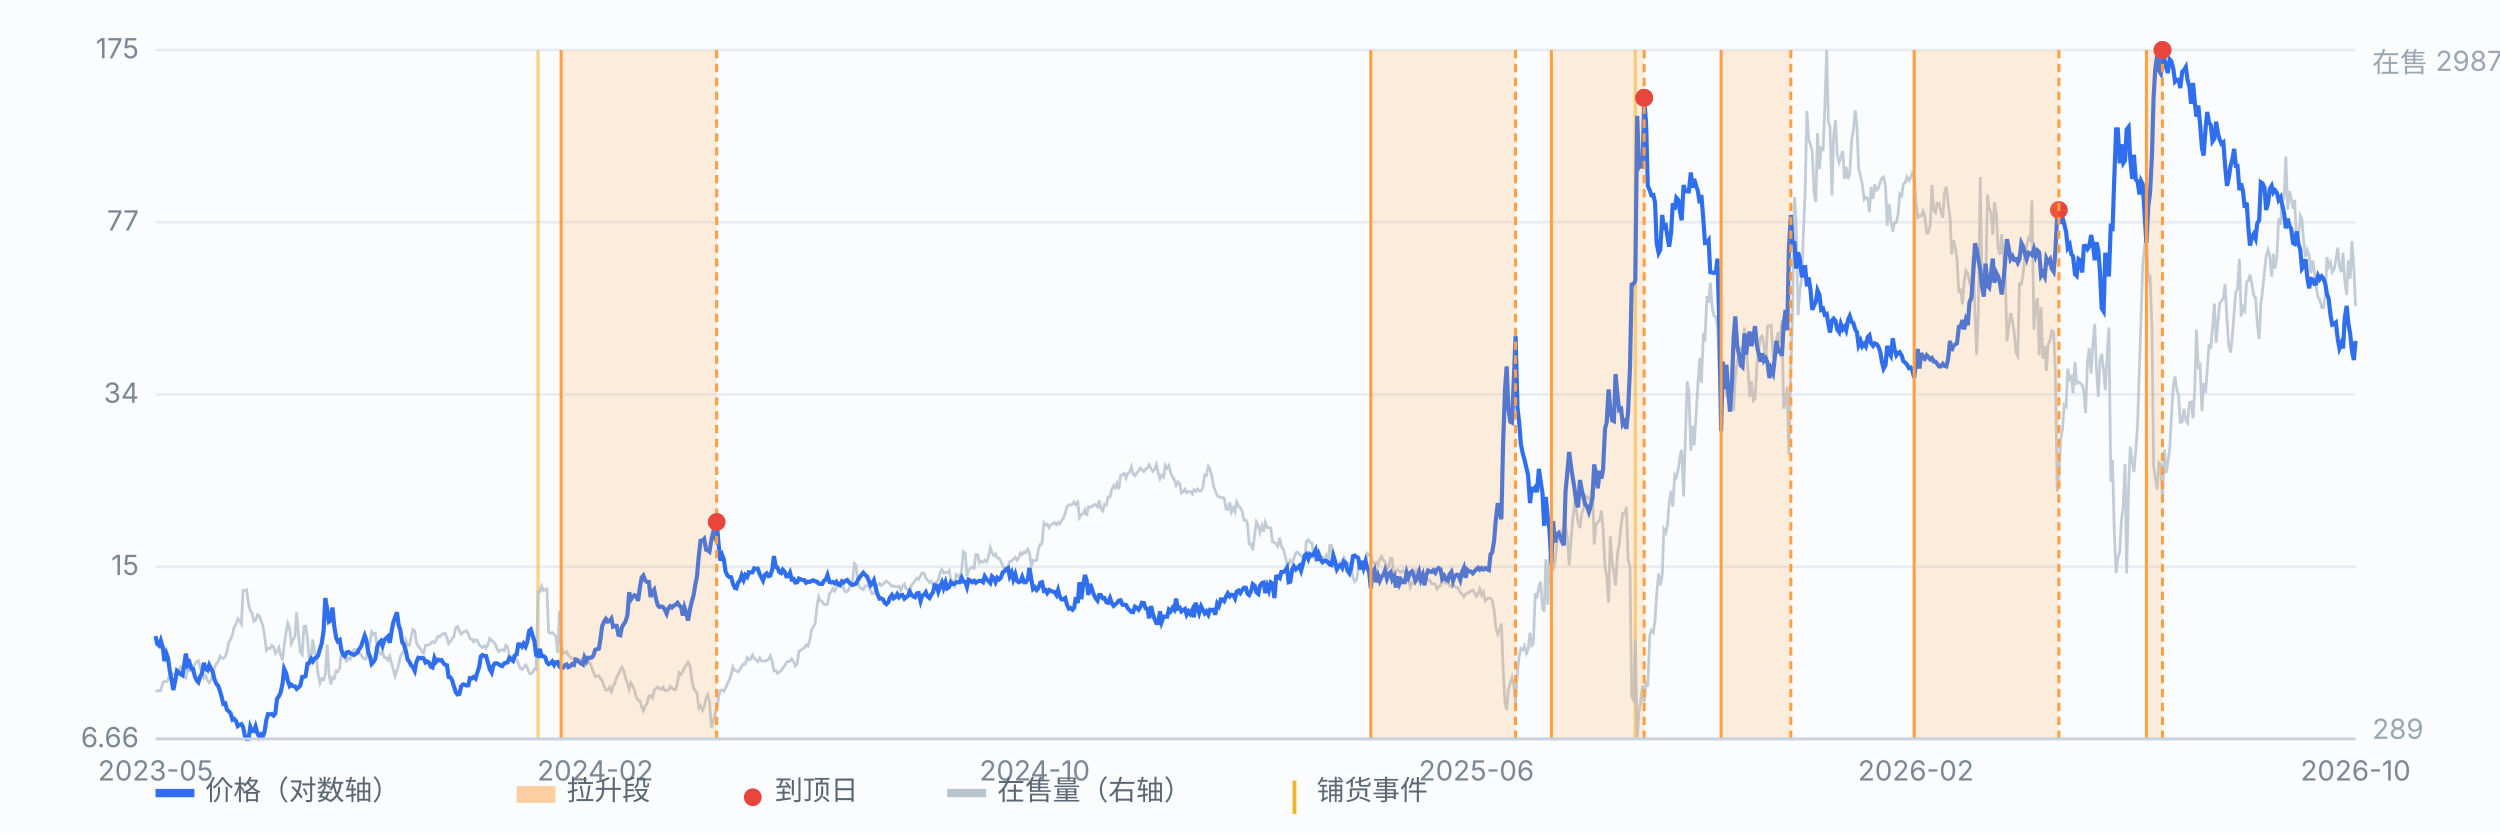
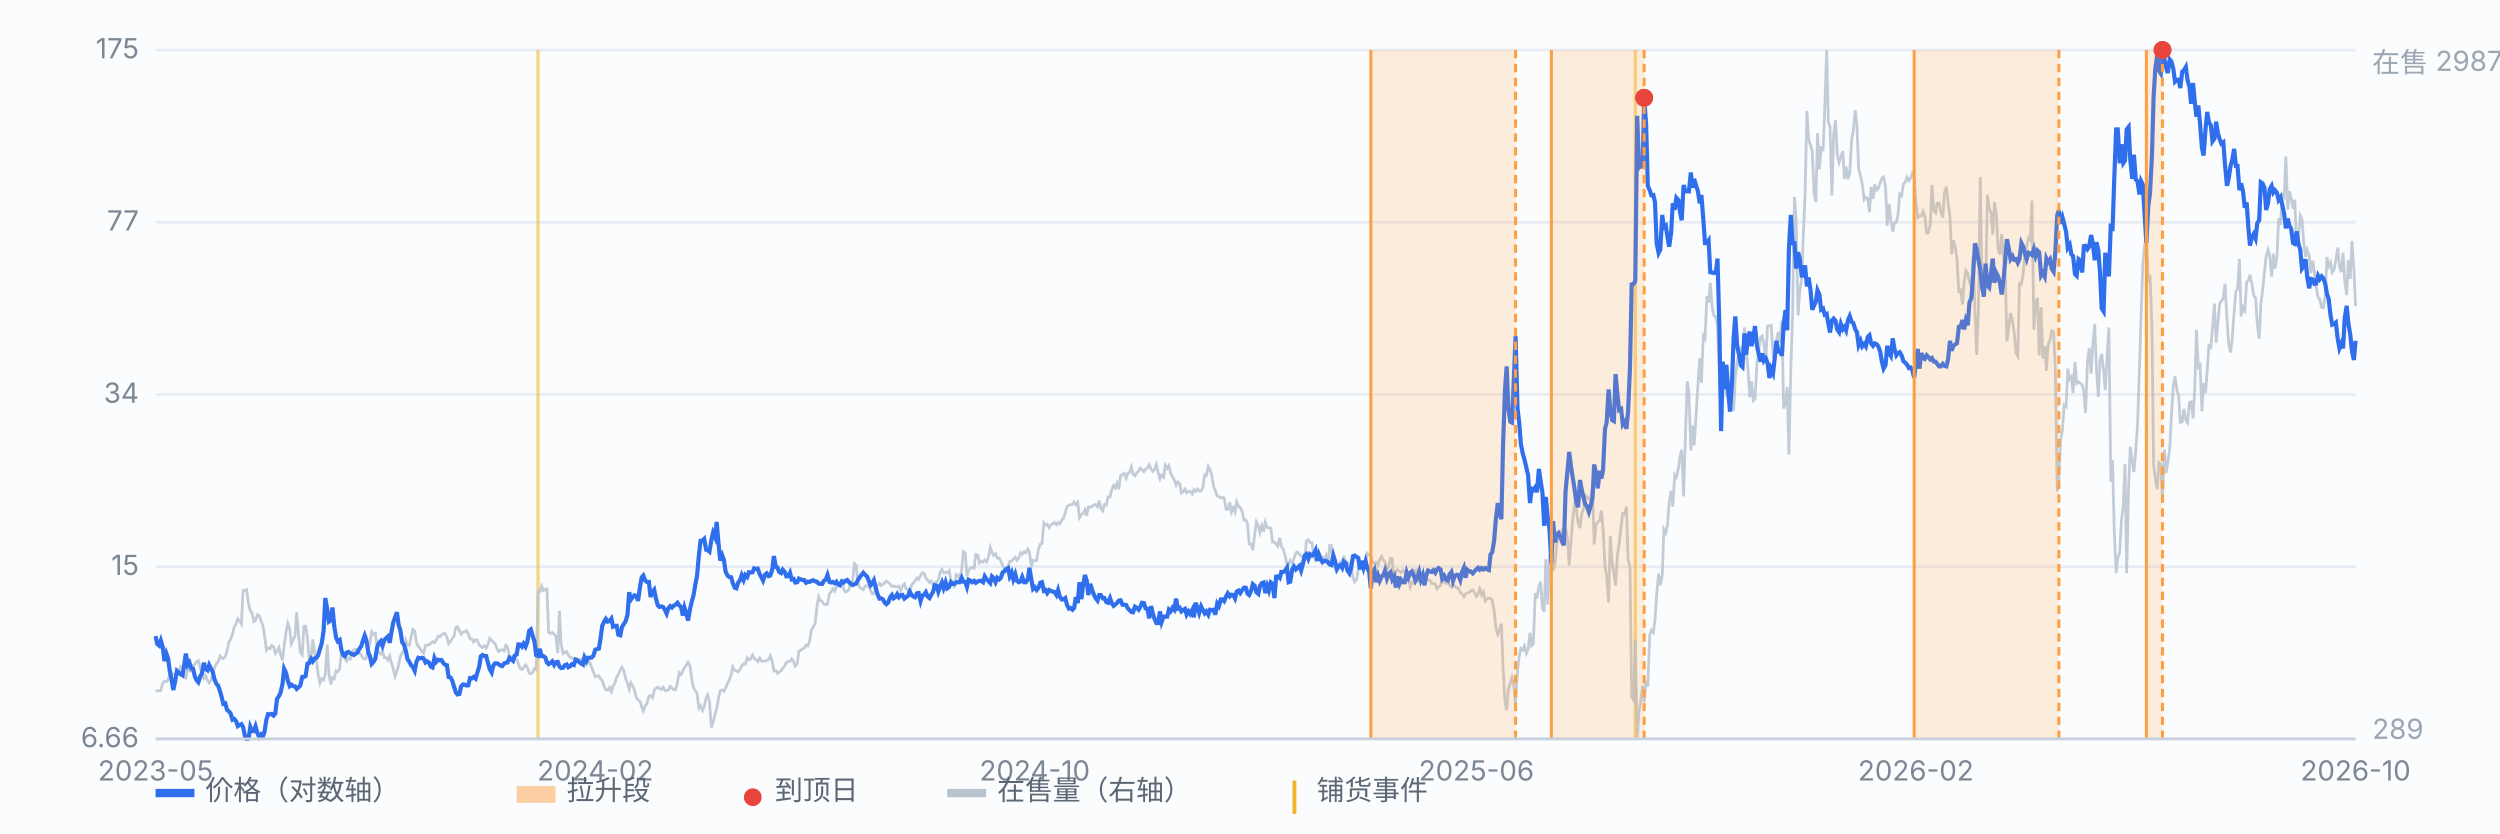
<svg xmlns="http://www.w3.org/2000/svg" viewBox="0 0 900 300" preserveAspectRatio="xMidYMid meet" style="width:100%;max-width:900px;height:auto;display:block" font-family="-apple-system,Segoe UI,Microsoft YaHei,sans-serif" font-size="10">
  <rect x="0" y="0" width="900" height="300" fill="#fbfcfe" />
  <line x1="56" y1="266.0" x2="848" y2="266.0" stroke="#e8edf5" stroke-width="1" />
  <text x="50" y="269.0" text-anchor="end" fill="#7b8794">6.66</text>
  <line x1="56" y1="204.0" x2="848" y2="204.0" stroke="#e8edf5" stroke-width="1" />
  <text x="50" y="207.0" text-anchor="end" fill="#7b8794">15</text>
  <line x1="56" y1="142.0" x2="848" y2="142.0" stroke="#e8edf5" stroke-width="1" />
  <text x="50" y="145.0" text-anchor="end" fill="#7b8794">34</text>
  <line x1="56" y1="80.0" x2="848" y2="80.0" stroke="#e8edf5" stroke-width="1" />
  <text x="50" y="83.0" text-anchor="end" fill="#7b8794">77</text>
  <line x1="56" y1="18.0" x2="848" y2="18.0" stroke="#e8edf5" stroke-width="1" />
  <text x="50" y="21.0" text-anchor="end" fill="#7b8794">175</text>
  <line x1="193.7" y1="18" x2="193.7" y2="266" stroke="#f0b429" stroke-width="1.2" opacity="0.55" />
  <line x1="588.7" y1="18" x2="588.7" y2="266" stroke="#f0b429" stroke-width="1.2" opacity="0.55" />
  <path d="M56.0 248.7 L56.6 248.7 L57.3 248.7 L57.9 248.6 L58.6 245.8 L59.2 245.3 L59.9 245.4 L60.5 244.8 L61.1 242.7 L61.8 242.4 L62.4 242.8 L63.1 242.7 L63.7 243.2 L64.4 241.4 L65.0 240.0 L65.7 240.5 L66.3 243.8 L66.9 244.1 L67.6 240.5 L68.2 241.5 L68.9 241.5 L69.5 239.8 L70.2 239.1 L70.8 238.1 L71.4 237.8 L72.1 240.4 L72.7 242.4 L73.4 244.1 L74.0 243.1 L74.7 244.9 L75.3 245.8 L75.9 245.0 L76.6 242.9 L77.2 240.4 L77.9 238.9 L78.5 238.3 L79.2 236.2 L79.8 236.8 L80.4 237.1 L81.1 236.3 L81.7 234.5 L82.4 231.1 L83.0 230.2 L83.7 228.3 L84.3 225.7 L85.0 224.6 L85.6 222.8 L86.2 223.4 L86.9 224.6 L87.5 212.6 L88.2 212.6 L88.8 212.3 L89.5 217.6 L90.1 219.9 L90.7 220.6 L91.4 223.7 L92.0 223.3 L92.7 221.3 L93.3 221.6 L94.0 223.5 L94.6 225.1 L95.2 228.5 L95.9 234.1 L96.5 233.4 L97.2 233.5 L97.8 232.4 L98.5 232.8 L99.1 235.2 L99.7 234.5 L100.4 233.1 L101.0 235.6 L101.7 237.7 L102.3 232.4 L103.0 227.4 L103.6 224.4 L104.3 226.4 L104.9 231.7 L105.5 230.3 L106.2 229.1 L106.8 220.4 L107.5 228.8 L108.1 234.8 L108.8 235.7 L109.4 225.5 L110.0 225.4 L110.7 229.7 L111.3 237.3 L112.0 236.6 L112.6 230.2 L113.3 235.1 L113.9 237.2 L114.5 242.7 L115.2 245.9 L115.8 244.3 L116.5 244.8 L117.1 242.7 L117.8 232.0 L118.4 242.4 L119.1 246.4 L119.7 243.9 L120.3 244.3 L121.0 241.5 L121.6 241.8 L122.3 240.7 L122.9 234.7 L123.6 236.3 L124.2 237.2 L124.8 238.0 L125.5 236.9 L126.1 237.3 L126.8 234.8 L127.4 233.9 L128.1 233.8 L128.7 234.9 L129.3 235.0 L130.0 235.7 L130.6 236.8 L131.3 237.3 L131.9 236.9 L132.6 233.5 L133.2 231.4 L133.8 227.4 L134.5 228.3 L135.1 228.0 L135.8 233.1 L136.4 234.9 L137.1 235.5 L137.7 234.6 L138.4 236.8 L139.0 236.7 L139.6 237.6 L140.3 236.2 L140.9 238.7 L141.6 240.9 L142.2 243.5 L142.9 241.5 L143.5 239.4 L144.1 236.3 L144.8 235.1 L145.4 234.0 L146.1 230.6 L146.7 232.4 L147.4 232.3 L148.0 229.3 L148.6 226.6 L149.3 227.1 L149.9 231.3 L150.6 232.8 L151.2 233.3 L151.9 234.6 L152.5 235.2 L153.2 232.3 L153.8 232.3 L154.4 232.1 L155.1 231.6 L155.7 231.0 L156.4 231.4 L157.0 230.5 L157.7 229.0 L158.3 229.2 L158.9 228.6 L159.6 228.1 L160.2 228.0 L160.9 229.5 L161.5 231.7 L162.2 230.9 L162.8 229.9 L163.4 229.2 L164.1 225.9 L164.7 225.6 L165.4 227.0 L166.0 228.3 L166.7 227.6 L167.3 227.4 L167.9 227.0 L168.6 228.2 L169.2 230.0 L169.9 230.1 L170.5 231.1 L171.2 230.3 L171.8 230.5 L172.5 232.1 L173.1 232.7 L173.7 233.1 L174.4 232.5 L175.0 233.3 L175.7 231.9 L176.3 229.8 L177.0 230.5 L177.6 231.2 L178.2 231.7 L178.9 233.5 L179.5 234.6 L180.2 234.0 L180.8 233.9 L181.5 234.3 L182.1 232.3 L182.7 232.9 L183.4 236.4 L184.0 236.4 L184.7 236.2 L185.3 236.8 L186.0 237.5 L186.6 238.9 L187.2 240.5 L187.9 241.0 L188.5 240.4 L189.2 239.4 L189.8 240.2 L190.5 242.3 L191.1 242.6 L191.8 242.0 L192.4 240.7 L193.0 241.0 L193.7 213.0 L194.3 213.1 L195.0 211.0 L195.6 212.6 L196.3 212.2 L196.9 212.0 L197.5 227.7 L198.2 228.0 L198.8 227.7 L199.5 228.3 L200.1 229.0 L200.8 235.1 L201.4 219.9 L202.0 231.6 L202.7 235.3 L203.3 234.9 L204.0 234.6 L204.6 235.9 L205.3 236.6 L205.9 237.0 L206.6 237.0 L207.2 236.9 L207.8 237.0 L208.5 237.8 L209.1 237.3 L209.8 238.1 L210.4 239.8 L211.1 239.0 L211.7 238.6 L212.3 238.4 L213.0 240.2 L213.6 241.9 L214.3 243.6 L214.9 243.4 L215.6 243.3 L216.2 244.4 L216.8 245.0 L217.5 247.1 L218.1 248.4 L218.8 248.4 L219.4 247.5 L220.1 249.0 L220.7 246.9 L221.3 246.1 L222.0 243.8 L222.6 242.8 L223.3 241.2 L223.9 240.2 L224.6 241.5 L225.2 244.2 L225.9 246.1 L226.5 248.1 L227.1 245.8 L227.8 247.0 L228.4 248.4 L229.1 251.2 L229.7 252.0 L230.4 252.4 L231.0 254.5 L231.6 255.9 L232.3 254.0 L232.9 253.4 L233.6 250.6 L234.2 250.4 L234.9 251.2 L235.5 248.6 L236.1 247.8 L236.8 247.4 L237.4 247.9 L238.1 248.2 L238.7 247.4 L239.4 248.6 L240.0 248.6 L240.6 248.4 L241.3 247.1 L241.9 247.7 L242.6 248.3 L243.2 248.3 L243.9 245.7 L244.5 242.1 L245.2 242.8 L245.8 241.6 L246.4 240.4 L247.1 239.4 L247.7 238.4 L248.4 239.7 L249.0 244.4 L249.7 247.7 L250.3 248.6 L250.9 249.5 L251.6 254.9 L252.2 254.0 L252.9 255.8 L253.5 254.4 L254.2 251.2 L254.8 250.1 L255.4 252.6 L256.1 261.9 L256.7 260.1 L257.4 257.1 L258.0 255.1 L258.7 251.2 L259.3 248.6 L260.0 248.4 L260.6 248.9 L261.2 247.7 L261.9 246.1 L262.5 244.9 L263.2 242.9 L263.8 240.1 L264.5 241.3 L265.1 241.5 L265.7 241.9 L266.4 241.0 L267.0 239.8 L267.7 239.0 L268.3 239.1 L269.0 236.8 L269.6 237.5 L270.2 237.3 L270.9 235.8 L271.5 237.0 L272.2 237.5 L272.8 238.2 L273.5 236.9 L274.1 237.9 L274.7 238.0 L275.4 238.0 L276.0 237.8 L276.7 237.4 L277.3 236.1 L278.0 238.1 L278.6 241.5 L279.3 241.4 L279.9 242.4 L280.5 241.9 L281.2 241.5 L281.8 240.5 L282.5 239.7 L283.1 238.5 L283.8 238.1 L284.4 238.1 L285.0 237.2 L285.7 238.1 L286.3 239.8 L287.0 239.0 L287.6 234.5 L288.3 234.1 L288.9 233.6 L289.5 233.3 L290.2 232.2 L290.8 232.6 L291.5 230.6 L292.1 226.9 L292.8 225.6 L293.4 224.7 L294.1 218.5 L294.7 214.8 L295.3 216.2 L296.0 216.6 L296.6 217.5 L297.3 217.7 L297.9 217.5 L298.6 213.7 L299.2 213.1 L299.8 211.9 L300.5 212.8 L301.1 211.4 L301.8 210.4 L302.4 210.9 L303.1 208.6 L303.7 212.0 L304.3 213.1 L305.0 212.9 L305.6 212.2 L306.3 209.4 L306.9 209.2 L307.6 202.9 L308.2 203.5 L308.8 209.7 L309.5 211.5 L310.1 211.9 L310.8 212.3 L311.4 211.0 L312.1 210.8 L312.7 211.1 L313.4 212.5 L314.0 213.8 L314.6 213.6 L315.3 212.3 L315.9 210.9 L316.6 210.0 L317.2 210.8 L317.9 210.3 L318.5 209.8 L319.1 209.2 L319.8 209.7 L320.4 210.2 L321.1 211.1 L321.7 210.9 L322.4 211.2 L323.0 211.3 L323.6 211.0 L324.3 212.7 L324.9 211.0 L325.6 210.2 L326.2 212.0 L326.9 212.3 L327.5 213.6 L328.1 210.7 L328.8 209.9 L329.4 209.1 L330.1 208.1 L330.7 208.6 L331.4 207.2 L332.0 206.2 L332.7 206.4 L333.3 208.1 L333.9 208.8 L334.6 209.7 L335.2 209.2 L335.9 210.6 L336.5 209.8 L337.2 209.4 L337.8 208.9 L338.4 206.1 L339.1 205.0 L339.7 206.3 L340.4 206.0 L341.0 206.2 L341.7 205.4 L342.3 208.6 L342.9 209.4 L343.6 211.7 L344.2 206.8 L344.9 207.2 L345.5 208.3 L346.2 205.1 L346.8 198.6 L347.5 199.2 L348.1 207.4 L348.7 205.3 L349.4 204.5 L350.0 204.3 L350.7 204.6 L351.3 199.6 L352.0 199.8 L352.6 202.6 L353.2 202.0 L353.9 202.4 L354.5 201.6 L355.2 202.3 L355.8 200.6 L356.5 197.1 L357.1 198.9 L357.7 200.0 L358.4 199.4 L359.0 200.9 L359.7 200.9 L360.3 202.0 L361.0 203.7 L361.6 204.8 L362.2 205.0 L362.9 204.0 L363.5 202.1 L364.2 202.0 L364.8 201.2 L365.5 200.6 L366.1 201.7 L366.8 200.7 L367.4 199.0 L368.0 199.6 L368.7 198.6 L369.3 199.0 L370.0 197.7 L370.6 198.9 L371.3 204.0 L371.9 201.7 L372.5 201.9 L373.2 201.7 L373.8 197.9 L374.5 195.9 L375.1 195.7 L375.8 188.3 L376.4 189.1 L377.0 188.7 L377.7 190.0 L378.3 188.9 L379.0 188.6 L379.6 188.1 L380.3 188.9 L380.9 188.1 L381.5 188.6 L382.2 187.3 L382.8 186.7 L383.5 184.6 L384.1 182.4 L384.8 181.8 L385.4 181.8 L386.1 181.5 L386.7 180.7 L387.3 181.7 L388.0 180.8 L388.6 186.4 L389.3 185.3 L389.9 184.9 L390.6 183.5 L391.2 185.7 L391.8 182.5 L392.5 182.6 L393.1 182.3 L393.8 181.8 L394.4 181.6 L395.1 182.4 L395.7 180.2 L396.3 183.0 L397.0 183.9 L397.6 181.6 L398.3 181.8 L398.9 178.9 L399.6 178.9 L400.2 176.3 L400.9 174.8 L401.5 175.7 L402.1 174.0 L402.8 176.1 L403.4 171.2 L404.1 170.9 L404.7 170.4 L405.4 172.1 L406.0 170.4 L406.6 170.1 L407.3 168.1 L407.9 170.7 L408.6 171.3 L409.2 170.3 L409.9 169.6 L410.5 168.5 L411.1 169.1 L411.8 169.8 L412.4 168.8 L413.1 168.5 L413.7 167.3 L414.4 168.8 L415.0 169.7 L415.6 169.1 L416.3 167.2 L416.9 169.9 L417.6 172.4 L418.2 171.1 L418.9 171.8 L419.5 167.5 L420.2 168.6 L420.8 167.6 L421.4 170.2 L422.1 171.7 L422.7 172.6 L423.4 174.7 L424.0 173.5 L424.7 174.1 L425.3 177.5 L425.9 177.1 L426.6 176.1 L427.2 177.4 L427.9 176.9 L428.5 176.9 L429.2 177.8 L429.8 176.3 L430.4 176.9 L431.1 176.0 L431.7 176.8 L432.4 176.7 L433.0 175.6 L433.7 170.9 L434.3 171.2 L435.0 167.9 L435.6 169.0 L436.2 171.1 L436.9 175.1 L437.5 176.6 L438.2 178.5 L438.8 178.8 L439.5 179.2 L440.1 179.1 L440.7 179.3 L441.4 183.3 L442.0 183.4 L442.7 180.8 L443.3 184.4 L444.0 182.8 L444.6 184.3 L445.2 180.7 L445.9 182.3 L446.5 182.8 L447.2 184.1 L447.8 187.2 L448.5 187.2 L449.1 188.6 L449.7 195.8 L450.4 195.8 L451.0 198.1 L451.7 192.4 L452.3 187.9 L453.0 189.2 L453.6 191.7 L454.3 189.2 L454.9 191.4 L455.5 188.0 L456.2 189.9 L456.8 190.0 L457.5 190.1 L458.1 195.1 L458.8 195.2 L459.4 195.8 L460.0 196.6 L460.7 193.6 L461.3 196.7 L462.0 197.8 L462.6 199.8 L463.3 203.2 L463.9 203.3 L464.5 201.7 L465.2 202.6 L465.8 201.2 L466.5 199.0 L467.1 198.7 L467.8 199.6 L468.4 200.2 L469.0 200.4 L469.7 201.3 L470.3 194.8 L471.0 194.3 L471.6 195.3 L472.3 195.4 L472.9 199.9 L473.6 201.7 L474.2 200.6 L474.8 200.7 L475.5 201.4 L476.1 200.6 L476.8 201.2 L477.4 199.9 L478.1 203.4 L478.7 196.4 L479.3 196.4 L480.0 203.7 L480.6 204.6 L481.3 205.1 L481.9 203.1 L482.6 202.3 L483.2 201.7 L483.8 200.6 L484.5 202.1 L485.1 202.4 L485.8 203.5 L486.4 202.8 L487.1 207.9 L487.7 209.4 L488.4 208.6 L489.0 204.7 L489.6 203.5 L490.3 203.1 L490.9 203.3 L491.6 203.1 L492.2 199.2 L492.9 199.8 L493.5 200.2 L494.1 202.4 L494.8 202.8 L495.4 202.4 L496.1 203.3 L496.7 201.3 L497.4 200.3 L498.0 201.7 L498.6 202.3 L499.3 205.1 L499.9 204.2 L500.6 201.0 L501.2 201.1 L501.9 210.1 L502.5 205.7 L503.1 205.1 L503.8 205.7 L504.4 206.1 L505.1 205.3 L505.7 206.0 L506.4 206.4 L507.0 207.5 L507.7 211.3 L508.3 209.7 L508.9 210.0 L509.6 205.2 L510.2 205.1 L510.9 209.1 L511.5 208.7 L512.2 208.6 L512.8 207.7 L513.4 208.0 L514.1 208.7 L514.7 208.9 L515.4 210.1 L516.0 210.1 L516.7 210.3 L517.3 212.0 L517.9 211.3 L518.6 210.7 L519.2 208.8 L519.9 209.6 L520.5 210.0 L521.2 209.2 L521.8 210.7 L522.5 211.2 L523.1 210.2 L523.7 211.1 L524.4 211.5 L525.0 211.8 L525.7 213.3 L526.3 213.8 L527.0 214.8 L527.6 213.9 L528.2 213.4 L528.9 213.3 L529.5 212.7 L530.2 212.4 L530.8 213.3 L531.5 214.7 L532.1 213.9 L532.7 212.0 L533.4 214.2 L534.0 213.1 L534.7 216.3 L535.3 215.6 L536.0 215.3 L536.6 215.4 L537.2 216.1 L537.9 219.9 L538.5 225.9 L539.2 228.3 L539.8 227.0 L540.5 224.5 L541.1 240.3 L541.8 252.8 L542.4 255.6 L543.0 248.3 L543.7 245.9 L544.3 243.9 L545.0 246.9 L545.6 253.3 L546.3 241.7 L546.9 236.4 L547.5 233.4 L548.2 234.0 L548.8 232.5 L549.5 235.2 L550.1 233.8 L550.8 227.8 L551.4 232.4 L552.0 231.8 L552.7 213.5 L553.3 215.4 L554.0 211.1 L554.6 209.4 L555.3 219.0 L555.9 220.2 L556.5 201.3 L557.2 217.7 L557.8 199.8 L558.5 202.5 L559.1 205.5 L559.8 202.7 L560.4 196.4 L561.1 193.2 L561.7 192.5 L562.3 191.0 L563.0 192.3 L563.6 189.7 L564.3 193.7 L564.9 203.5 L565.6 194.3 L566.2 186.9 L566.8 182.1 L567.5 183.5 L568.1 188.2 L568.8 190.1 L569.4 185.0 L570.1 183.1 L570.7 178.4 L571.3 178.8 L572.0 179.7 L572.6 179.0 L573.3 175.6 L573.9 196.0 L574.6 188.7 L575.2 187.9 L575.9 187.4 L576.5 183.8 L577.1 190.3 L577.8 203.9 L578.4 207.2 L579.1 216.9 L579.7 193.0 L580.4 202.9 L581.0 206.1 L581.6 210.8 L582.3 199.4 L582.9 195.8 L583.6 189.4 L584.2 184.8 L584.9 185.1 L585.5 182.4 L586.1 201.4 L586.8 204.0 L587.4 250.8 L588.1 252.1 L588.7 230.4 L589.4 266.0 L590.0 256.5 L590.6 252.9 L591.3 246.9 L591.9 252.7 L592.6 245.2 L593.2 247.2 L593.9 228.6 L594.5 226.9 L595.2 227.7 L595.8 223.3 L596.4 214.1 L597.1 206.5 L597.7 210.7 L598.4 207.2 L599.0 190.5 L599.7 191.8 L600.3 188.9 L600.9 180.9 L601.6 176.7 L602.2 182.4 L602.9 171.0 L603.5 171.8 L604.2 168.7 L604.8 164.4 L605.4 161.9 L606.1 178.7 L606.7 158.7 L607.4 137.3 L608.0 140.9 L608.7 162.2 L609.3 153.2 L609.9 160.3 L610.6 149.3 L611.2 139.2 L611.9 128.9 L612.5 137.8 L613.2 120.9 L613.8 121.9 L614.5 106.6 L615.1 109.0 L615.7 101.8 L616.4 110.8 L617.0 113.6 L617.7 114.1 L618.3 117.6 L619.0 136.2 L619.6 144.2 L620.2 136.7 L620.9 133.3 L621.5 142.8 L622.2 139.2 L622.8 140.4 L623.5 143.9 L624.1 148.0 L624.7 136.1 L625.4 130.1 L626.0 127.3 L626.7 124.8 L627.3 129.3 L628.0 117.9 L628.6 125.4 L629.3 133.3 L629.9 143.0 L630.5 137.2 L631.2 144.2 L631.8 143.6 L632.5 131.0 L633.1 126.2 L633.8 121.4 L634.4 121.0 L635.0 123.9 L635.7 129.7 L636.3 117.4 L637.0 117.3 L637.6 117.1 L638.3 127.7 L638.9 126.8 L639.5 122.6 L640.2 119.5 L640.8 123.4 L641.5 115.4 L642.1 147.1 L642.8 145.2 L643.4 139.3 L644.0 163.7 L644.7 132.6 L645.3 114.5 L646.0 70.9 L646.6 79.1 L647.3 113.5 L647.9 105.0 L648.6 100.2 L649.2 84.4 L649.8 70.4 L650.5 39.9 L651.1 50.2 L651.8 52.2 L652.4 54.5 L653.1 69.8 L653.7 72.7 L654.3 47.9 L655.0 60.9 L655.6 52.7 L656.3 54.4 L656.9 39.3 L657.6 18.0 L658.2 43.8 L658.8 45.7 L659.5 70.4 L660.1 48.6 L660.8 43.3 L661.4 55.6 L662.1 58.5 L662.7 56.6 L663.4 54.4 L664.0 64.4 L664.6 60.0 L665.3 64.5 L665.9 62.3 L666.6 50.3 L667.2 46.9 L667.9 39.7 L668.5 45.4 L669.1 60.5 L669.8 63.5 L670.4 66.2 L671.1 71.8 L671.7 71.0 L672.4 71.5 L673.0 76.4 L673.6 67.3 L674.3 71.6 L674.9 66.4 L675.6 68.4 L676.2 67.8 L676.9 65.6 L677.5 64.1 L678.1 63.7 L678.8 67.2 L679.4 81.3 L680.1 73.4 L680.7 79.3 L681.4 83.4 L682.0 80.2 L682.7 80.0 L683.3 77.1 L683.9 69.8 L684.6 70.5 L685.2 66.3 L685.9 65.6 L686.5 63.7 L687.2 65.0 L687.8 64.1 L688.4 62.4 L689.1 63.9 L689.7 72.5 L690.4 78.3 L691.0 77.7 L691.7 77.7 L692.3 76.1 L692.9 77.7 L693.6 83.9 L694.2 83.8 L694.9 80.9 L695.5 66.6 L696.2 75.9 L696.8 76.6 L697.4 73.2 L698.1 73.2 L698.7 76.3 L699.4 78.3 L700.0 69.4 L700.7 67.2 L701.3 73.0 L702.0 78.1 L702.6 91.6 L703.2 86.5 L703.9 89.0 L704.5 93.3 L705.2 105.4 L705.8 103.9 L706.5 109.6 L707.1 101.3 L707.7 97.4 L708.4 98.5 L709.0 101.6 L709.7 103.7 L710.3 92.3 L711.0 112.4 L711.6 127.8 L712.2 112.1 L712.9 63.8 L713.5 102.0 L714.2 102.0 L714.8 103.9 L715.5 70.1 L716.1 74.9 L716.8 76.6 L717.4 84.5 L718.0 72.8 L718.7 77.2 L719.3 89.5 L720.0 91.7 L720.6 84.3 L721.3 92.7 L721.9 99.4 L722.5 122.9 L723.2 117.4 L723.8 112.7 L724.5 115.6 L725.1 119.6 L725.8 127.1 L726.4 128.2 L727.0 102.1 L727.7 102.3 L728.3 98.6 L729.0 91.4 L729.6 88.5 L730.3 85.7 L730.9 86.4 L731.5 72.2 L732.2 118.7 L732.8 109.2 L733.5 107.3 L734.1 127.9 L734.8 110.6 L735.4 129.1 L736.1 124.6 L736.7 133.5 L737.3 124.2 L738.0 122.4 L738.6 119.1 L739.3 119.6 L739.9 132.5 L740.6 177.0 L741.2 172.5 L741.8 158.6 L742.5 154.6 L743.1 145.8 L743.8 146.4 L744.4 132.7 L745.1 136.5 L745.7 135.7 L746.3 141.5 L747.0 130.3 L747.6 138.0 L748.3 137.5 L748.9 138.0 L749.6 138.5 L750.2 141.1 L750.8 148.7 L751.5 130.0 L752.1 125.3 L752.8 134.5 L753.4 124.3 L754.1 116.6 L754.7 132.5 L755.4 142.9 L756.0 129.8 L756.6 127.4 L757.3 133.4 L757.9 140.5 L758.6 127.5 L759.2 117.9 L759.9 173.4 L760.5 165.6 L761.1 190.0 L761.8 206.3 L762.4 201.0 L763.1 198.7 L763.7 187.5 L764.4 181.8 L765.0 167.0 L765.6 206.4 L766.3 175.1 L766.9 160.8 L767.6 166.0 L768.2 169.9 L768.9 161.9 L769.5 153.3 L770.2 132.3 L770.8 113.9 L771.4 95.0 L772.1 88.2 L772.7 83.9 L773.4 101.7 L774.0 98.9 L774.7 118.1 L775.3 167.5 L775.9 172.1 L776.6 176.2 L777.2 166.5 L777.9 167.2 L778.5 180.1 L779.2 161.8 L779.8 170.3 L780.4 166.6 L781.1 161.6 L781.7 149.9 L782.4 138.8 L783.0 135.5 L783.7 140.5 L784.3 142.4 L784.9 152.1 L785.6 151.8 L786.2 147.2 L786.9 151.2 L787.5 152.2 L788.2 144.9 L788.8 144.7 L789.5 150.6 L790.1 140.2 L790.7 118.7 L791.4 132.1 L792.0 131.4 L792.7 148.0 L793.3 137.9 L794.0 141.4 L794.6 133.2 L795.2 124.5 L795.9 125.0 L796.5 118.1 L797.2 109.3 L797.8 123.4 L798.5 115.6 L799.1 109.2 L799.7 108.4 L800.4 107.3 L801.0 102.2 L801.7 114.5 L802.3 123.9 L803.0 126.9 L803.6 121.8 L804.3 112.3 L804.9 105.0 L805.5 104.2 L806.2 93.2 L806.8 113.9 L807.5 110.7 L808.1 111.8 L808.8 101.5 L809.4 101.1 L810.0 98.9 L810.7 102.2 L811.3 106.2 L812.0 107.3 L812.6 116.4 L813.3 122.0 L813.9 109.5 L814.5 104.9 L815.2 97.9 L815.8 92.4 L816.5 89.9 L817.1 92.0 L817.8 99.6 L818.4 91.3 L819.0 96.7 L819.7 92.5 L820.3 78.6 L821.0 80.9 L821.6 70.0 L822.3 70.9 L822.9 56.3 L823.6 75.5 L824.2 68.8 L824.8 71.1 L825.5 75.2 L826.1 71.9 L826.8 88.2 L827.4 86.3 L828.1 77.6 L828.7 78.8 L829.3 86.8 L830.0 92.5 L830.6 90.0 L831.3 92.0 L831.9 98.3 L832.6 93.8 L833.2 98.2 L833.8 102.9 L834.5 107.1 L835.1 107.7 L835.8 110.7 L836.4 110.8 L837.1 106.2 L837.7 92.5 L838.3 95.9 L839.0 94.5 L839.6 98.0 L840.3 96.9 L840.9 93.7 L841.6 89.1 L842.2 95.9 L842.9 98.0 L843.5 91.0 L844.1 101.1 L844.8 106.2 L845.4 93.7 L846.1 100.4 L846.7 86.8 L847.4 96.8 L848.0 110.2" fill="none" stroke="#b9c3cf" stroke-width="1" opacity="0.85" />
  <text x="854" y="26" fill="#9aa6b2">在售 2987</text>
  <text x="854" y="266" fill="#9aa6b2">289</text>
  <path d="M56.0 229.0 L56.6 231.8 L57.3 232.4 L57.9 230.6 L58.6 233.0 L59.2 238.0 L59.9 235.3 L60.5 237.0 L61.1 241.3 L61.8 244.9 L62.4 248.4 L63.1 245.0 L63.7 241.5 L64.4 242.1 L65.0 242.7 L65.7 243.1 L66.3 239.5 L66.9 235.3 L67.6 239.4 L68.2 238.5 L68.9 240.7 L69.5 240.8 L70.2 243.7 L70.8 244.9 L71.4 245.6 L72.1 243.5 L72.7 242.4 L73.4 238.6 L74.0 240.8 L74.7 241.3 L75.3 239.4 L75.9 240.6 L76.6 242.0 L77.2 244.5 L77.9 246.2 L78.5 246.8 L79.2 248.8 L79.8 250.9 L80.4 253.4 L81.1 253.2 L81.7 255.5 L82.4 256.1 L83.0 256.8 L83.7 259.1 L84.3 258.8 L85.0 259.6 L85.6 261.4 L86.2 261.0 L86.9 260.7 L87.5 261.7 L88.2 265.1 L88.8 266.0 L89.5 265.9 L90.1 261.7 L90.7 263.2 L91.4 263.2 L92.0 261.5 L92.7 264.0 L93.3 265.3 L94.0 264.4 L94.6 265.1 L95.2 263.6 L95.9 259.1 L96.5 257.1 L97.2 257.2 L97.8 257.0 L98.5 257.6 L99.1 256.9 L99.7 251.7 L100.4 250.6 L101.0 249.4 L101.7 246.2 L102.3 240.8 L103.0 242.3 L103.6 245.0 L104.3 247.0 L104.9 246.5 L105.5 247.0 L106.2 247.1 L106.8 248.0 L107.5 247.4 L108.1 246.8 L108.8 243.7 L109.4 243.7 L110.0 243.4 L110.7 238.9 L111.3 238.7 L112.0 237.2 L112.6 238.1 L113.3 237.0 L113.9 236.8 L114.5 236.0 L115.2 233.6 L115.8 231.7 L116.5 227.1 L117.1 215.3 L117.8 219.3 L118.4 223.8 L119.1 223.3 L119.7 218.7 L120.3 225.2 L121.0 229.6 L121.6 230.9 L122.3 230.4 L122.9 234.0 L123.6 235.8 L124.2 236.2 L124.8 234.9 L125.5 234.7 L126.1 235.2 L126.8 235.5 L127.4 235.8 L128.1 235.3 L128.7 234.9 L129.3 233.7 L130.0 232.7 L130.6 230.8 L131.3 228.8 L131.9 230.5 L132.6 234.9 L133.2 236.3 L133.8 239.0 L134.5 238.2 L135.1 237.2 L135.8 232.9 L136.4 231.5 L137.1 230.8 L137.7 232.5 L138.4 230.3 L139.0 229.8 L139.6 229.2 L140.3 231.4 L140.9 227.7 L141.6 224.0 L142.2 222.3 L142.9 220.4 L143.5 225.0 L144.1 226.8 L144.8 231.2 L145.4 232.0 L146.1 234.3 L146.7 237.3 L147.4 238.3 L148.0 239.5 L148.6 240.1 L149.3 241.5 L149.9 238.3 L150.6 236.8 L151.2 237.0 L151.9 236.8 L152.5 237.0 L153.2 238.5 L153.8 238.1 L154.4 238.5 L155.1 240.0 L155.7 240.3 L156.4 236.9 L157.0 238.3 L157.7 237.5 L158.3 237.7 L158.9 237.6 L159.6 238.7 L160.2 239.3 L160.9 239.5 L161.5 243.7 L162.2 243.9 L162.8 245.0 L163.4 247.1 L164.1 249.2 L164.7 250.0 L165.4 249.8 L166.0 247.1 L166.7 246.4 L167.3 246.5 L167.9 246.8 L168.6 246.7 L169.2 244.1 L169.9 244.2 L170.5 243.7 L171.2 244.3 L171.8 242.3 L172.5 240.1 L173.1 236.3 L173.7 235.8 L174.4 236.2 L175.0 236.2 L175.7 238.7 L176.3 240.9 L177.0 242.1 L177.6 239.6 L178.2 238.8 L178.9 238.8 L179.5 239.1 L180.2 239.6 L180.8 239.8 L181.5 238.8 L182.1 238.6 L182.7 238.5 L183.4 236.8 L184.0 237.3 L184.7 237.9 L185.3 236.0 L186.0 235.6 L186.6 232.0 L187.2 232.0 L187.9 232.8 L188.5 231.7 L189.2 232.8 L189.8 231.2 L190.5 227.1 L191.1 226.6 L191.8 229.1 L192.4 230.8 L193.0 235.8 L193.7 236.1 L194.3 233.6 L195.0 236.2 L195.6 236.2 L196.3 236.7 L196.9 238.5 L197.5 239.1 L198.2 238.7 L198.8 238.1 L199.5 239.4 L200.1 238.4 L200.8 238.3 L201.4 239.9 L202.0 240.5 L202.7 240.4 L203.3 239.5 L204.0 239.2 L204.6 240.2 L205.3 239.8 L205.9 239.1 L206.6 239.4 L207.2 237.5 L207.8 237.7 L208.5 238.3 L209.1 238.8 L209.8 239.2 L210.4 236.6 L211.1 238.0 L211.7 236.8 L212.3 236.8 L213.0 236.7 L213.6 236.1 L214.3 233.9 L214.9 233.7 L215.6 233.5 L216.2 229.8 L216.8 225.3 L217.5 223.8 L218.1 222.8 L218.8 223.8 L219.4 223.6 L220.1 222.7 L220.7 225.6 L221.3 225.3 L222.0 225.3 L222.6 228.5 L223.3 228.7 L223.9 225.8 L224.6 224.6 L225.2 223.7 L225.9 221.3 L226.5 213.2 L227.1 215.9 L227.8 214.9 L228.4 214.3 L229.1 214.6 L229.7 216.3 L230.4 211.3 L231.0 207.9 L231.6 207.2 L232.3 209.0 L232.9 209.5 L233.6 209.5 L234.2 214.9 L234.9 213.1 L235.5 212.3 L236.1 215.3 L236.8 217.9 L237.4 218.5 L238.1 218.3 L238.7 218.5 L239.4 219.6 L240.0 220.9 L240.6 219.0 L241.3 218.2 L241.9 218.7 L242.6 218.0 L243.2 217.7 L243.9 217.0 L244.5 217.9 L245.2 218.5 L245.8 221.6 L246.4 218.7 L247.1 220.9 L247.7 223.4 L248.4 219.3 L249.0 216.7 L249.7 214.2 L250.3 210.5 L250.9 207.6 L251.6 199.8 L252.2 194.7 L252.9 194.6 L253.5 194.0 L254.2 197.9 L254.8 198.1 L255.4 198.6 L256.1 194.4 L256.7 191.8 L257.4 193.4 L258.0 187.9 L258.7 196.0 L259.3 201.8 L260.0 199.9 L260.6 201.5 L261.2 205.7 L261.9 207.2 L262.5 207.7 L263.2 207.8 L263.8 209.9 L264.5 211.6 L265.1 211.8 L265.7 209.8 L266.4 208.9 L267.0 207.1 L267.7 208.8 L268.3 207.0 L269.0 207.7 L269.6 206.0 L270.2 206.1 L270.9 206.0 L271.5 204.6 L272.2 204.8 L272.8 204.7 L273.5 206.7 L274.1 207.8 L274.7 209.0 L275.4 206.9 L276.0 206.4 L276.7 207.4 L277.3 207.2 L278.0 205.1 L278.6 200.2 L279.3 204.1 L279.9 204.3 L280.5 205.9 L281.2 206.3 L281.8 205.1 L282.5 205.9 L283.1 207.5 L283.8 207.4 L284.4 206.2 L285.0 208.6 L285.7 208.4 L286.3 209.7 L287.0 209.6 L287.6 208.3 L288.3 208.6 L288.9 208.8 L289.5 208.8 L290.2 209.8 L290.8 209.4 L291.5 209.5 L292.1 209.1 L292.8 208.9 L293.4 209.3 L294.1 209.4 L294.7 210.1 L295.3 210.2 L296.0 210.2 L296.6 209.1 L297.3 208.6 L297.9 207.0 L298.6 209.5 L299.2 209.7 L299.8 209.5 L300.5 210.0 L301.1 209.4 L301.8 210.4 L302.4 210.7 L303.1 209.3 L303.7 209.7 L304.3 209.1 L305.0 208.8 L305.6 209.6 L306.3 210.2 L306.9 210.6 L307.6 210.3 L308.2 210.1 L308.8 208.9 L309.5 207.8 L310.1 207.0 L310.8 206.2 L311.4 206.9 L312.1 207.5 L312.7 208.9 L313.4 210.7 L314.0 210.0 L314.6 208.9 L315.3 211.8 L315.9 213.9 L316.6 215.5 L317.2 215.4 L317.9 215.8 L318.5 217.0 L319.1 217.5 L319.8 216.8 L320.4 215.1 L321.1 214.2 L321.7 215.4 L322.4 214.9 L323.0 213.9 L323.6 215.0 L324.3 214.3 L324.9 214.2 L325.6 215.5 L326.2 215.0 L326.9 214.5 L327.5 213.0 L328.1 214.1 L328.8 214.7 L329.4 215.0 L330.1 213.6 L330.7 213.5 L331.4 216.4 L332.0 214.4 L332.7 214.1 L333.3 213.2 L333.9 214.7 L334.6 215.3 L335.2 214.2 L335.9 213.1 L336.5 210.7 L337.2 210.8 L337.8 213.0 L338.4 211.3 L339.1 209.7 L339.7 211.7 L340.4 209.6 L341.0 211.8 L341.7 211.3 L342.3 209.6 L342.9 210.2 L343.6 210.2 L344.2 209.6 L344.9 209.6 L345.5 209.6 L346.2 208.0 L346.8 209.4 L347.5 209.5 L348.1 211.3 L348.7 208.7 L349.4 209.1 L350.0 209.6 L350.7 209.1 L351.3 209.8 L352.0 209.3 L352.6 209.1 L353.2 209.1 L353.9 209.6 L354.5 207.5 L355.2 208.6 L355.8 209.1 L356.5 209.9 L357.1 207.5 L357.7 208.1 L358.4 209.6 L359.0 208.0 L359.7 208.6 L360.3 208.0 L361.0 206.0 L361.6 205.7 L362.2 204.9 L362.9 204.5 L363.5 207.5 L364.2 206.1 L364.8 208.6 L365.5 206.7 L366.1 209.1 L366.8 209.6 L367.4 209.3 L368.0 207.7 L368.7 209.6 L369.3 209.6 L370.0 208.6 L370.6 204.4 L371.3 208.7 L371.9 212.0 L372.5 211.4 L373.2 212.4 L373.8 211.7 L374.5 209.8 L375.1 209.6 L375.8 212.7 L376.4 212.4 L377.0 213.5 L377.7 212.4 L378.3 212.7 L379.0 213.0 L379.6 213.1 L380.3 214.2 L380.9 212.4 L381.5 214.7 L382.2 215.8 L382.8 215.8 L383.5 215.3 L384.1 217.7 L384.8 219.1 L385.4 218.9 L386.1 219.5 L386.7 218.8 L387.3 215.0 L388.0 217.1 L388.6 209.6 L389.3 215.7 L389.9 210.7 L390.6 207.0 L391.2 208.9 L391.8 214.2 L392.5 210.2 L393.1 212.1 L393.8 214.1 L394.4 215.3 L395.1 216.2 L395.7 214.2 L396.3 214.2 L397.0 215.4 L397.6 215.3 L398.3 216.8 L398.9 217.0 L399.6 215.3 L400.2 217.1 L400.9 218.1 L401.5 217.6 L402.1 217.1 L402.8 216.2 L403.4 216.1 L404.1 217.7 L404.7 217.7 L405.4 217.8 L406.0 219.0 L406.6 219.6 L407.3 220.3 L407.9 220.4 L408.6 218.4 L409.2 218.8 L409.9 219.5 L410.5 218.5 L411.1 217.0 L411.8 217.1 L412.4 219.0 L413.1 219.2 L413.7 222.6 L414.4 218.2 L415.0 220.9 L415.6 222.7 L416.3 224.3 L416.9 224.3 L417.6 220.1 L418.2 223.9 L418.9 222.0 L419.5 222.0 L420.2 222.0 L420.8 219.5 L421.4 220.1 L422.1 218.8 L422.7 219.5 L423.4 215.5 L424.0 219.1 L424.7 218.8 L425.3 220.1 L425.9 219.6 L426.6 219.2 L427.2 221.3 L427.9 220.1 L428.5 221.0 L429.2 219.6 L429.8 222.2 L430.4 217.0 L431.1 218.8 L431.7 220.7 L432.4 218.3 L433.0 219.5 L433.7 220.8 L434.3 220.1 L435.0 221.3 L435.6 219.5 L436.2 219.6 L436.9 219.5 L437.5 221.3 L438.2 217.3 L438.8 218.2 L439.5 215.8 L440.1 215.8 L440.7 216.4 L441.4 214.7 L442.0 213.6 L442.7 214.7 L443.3 214.1 L444.0 214.2 L444.6 215.4 L445.2 213.0 L445.9 212.6 L446.5 213.5 L447.2 212.4 L447.8 211.6 L448.5 211.6 L449.1 213.7 L449.7 214.2 L450.4 212.7 L451.0 210.3 L451.7 210.9 L452.3 213.2 L453.0 213.8 L453.6 210.9 L454.3 209.9 L454.9 209.7 L455.5 213.5 L456.2 210.9 L456.8 212.6 L457.5 209.7 L458.1 210.2 L458.8 215.3 L459.4 207.6 L460.0 207.5 L460.7 208.1 L461.3 205.9 L462.0 205.9 L462.6 205.5 L463.3 204.4 L463.9 209.6 L464.5 209.4 L465.2 204.9 L465.8 203.9 L466.5 205.0 L467.1 204.4 L467.8 203.7 L468.4 205.4 L469.0 203.2 L469.7 200.0 L470.3 199.5 L471.0 201.2 L471.6 199.5 L472.3 200.0 L472.9 199.5 L473.6 198.1 L474.2 201.9 L474.8 199.6 L475.5 201.4 L476.1 202.4 L476.8 201.9 L477.4 201.9 L478.1 202.4 L478.7 203.2 L479.3 203.4 L480.0 200.0 L480.6 201.9 L481.3 204.9 L481.9 203.9 L482.6 203.4 L483.2 204.4 L483.8 202.2 L484.5 202.9 L485.1 205.4 L485.8 206.4 L486.4 204.4 L487.1 200.2 L487.7 200.0 L488.4 200.5 L489.0 200.9 L489.6 205.0 L490.3 201.9 L490.9 204.4 L491.6 202.0 L492.2 204.4 L492.9 205.9 L493.5 211.8 L494.1 206.1 L494.8 205.0 L495.4 209.6 L496.1 207.2 L496.7 209.1 L497.4 207.5 L498.0 207.0 L498.6 205.4 L499.3 208.3 L499.9 206.7 L500.6 206.0 L501.2 208.6 L501.9 207.5 L502.5 211.5 L503.1 207.5 L503.8 210.2 L504.4 208.7 L505.1 209.6 L505.7 209.6 L506.4 206.1 L507.0 207.9 L507.7 206.2 L508.3 205.7 L508.9 207.0 L509.6 209.1 L510.2 208.1 L510.9 205.9 L511.5 208.8 L512.2 207.0 L512.8 210.7 L513.4 207.3 L514.1 205.4 L514.7 205.7 L515.4 205.9 L516.0 205.3 L516.7 206.2 L517.3 205.0 L517.9 204.5 L518.6 205.0 L519.2 208.3 L519.9 207.3 L520.5 208.6 L521.2 209.0 L521.8 206.8 L522.5 205.9 L523.1 209.1 L523.7 207.4 L524.4 206.9 L525.0 207.0 L525.7 208.8 L526.3 206.0 L527.0 204.4 L527.6 208.0 L528.2 205.1 L528.9 205.7 L529.5 205.7 L530.2 206.4 L530.8 205.7 L531.5 204.9 L532.1 204.4 L532.7 205.1 L533.4 204.5 L534.0 205.0 L534.7 204.5 L535.3 204.9 L536.0 205.2 L536.6 199.6 L537.2 198.8 L537.9 194.5 L538.5 187.0 L539.2 181.1 L539.8 184.7 L540.5 186.9 L541.1 160.1 L541.8 140.3 L542.4 131.9 L543.0 146.9 L543.7 151.8 L544.3 152.1 L545.0 135.9 L545.6 121.0 L546.3 146.9 L546.9 152.1 L547.5 159.8 L548.2 163.3 L548.8 165.4 L549.5 168.4 L550.1 171.0 L550.8 181.1 L551.4 176.0 L552.0 176.4 L552.7 175.4 L553.3 177.2 L554.0 168.8 L554.6 173.0 L555.3 177.6 L555.9 189.3 L556.5 178.9 L557.2 186.5 L557.8 190.6 L558.5 202.9 L559.1 187.6 L559.8 195.3 L560.4 192.7 L561.1 191.9 L561.7 193.1 L562.3 194.9 L563.0 196.3 L563.6 176.9 L564.3 169.4 L564.9 162.7 L565.6 168.2 L566.2 172.0 L566.8 175.7 L567.5 181.0 L568.1 182.6 L568.8 172.8 L569.4 176.2 L570.1 179.2 L570.7 181.6 L571.3 182.2 L572.0 184.3 L572.6 182.3 L573.3 179.2 L573.9 167.2 L574.6 170.7 L575.2 175.8 L575.9 169.5 L576.5 172.3 L577.1 169.1 L577.8 154.4 L578.4 152.1 L579.1 140.2 L579.7 147.6 L580.4 151.3 L581.0 151.6 L581.6 134.7 L582.3 142.3 L582.9 147.6 L583.6 147.2 L584.2 152.8 L584.9 151.8 L585.5 154.4 L586.1 148.3 L586.8 132.3 L587.4 102.4 L588.1 102.2 L588.7 101.1 L589.4 41.7 L590.0 60.1 L590.6 59.0 L591.3 60.5 L591.9 35.2 L592.6 44.6 L593.2 66.9 L593.9 68.5 L594.5 70.3 L595.2 70.2 L595.8 72.8 L596.4 87.5 L597.1 91.1 L597.7 89.9 L598.4 77.4 L599.0 81.9 L599.7 81.3 L600.3 85.4 L600.9 88.8 L601.6 83.8 L602.2 73.2 L602.9 75.5 L603.5 71.2 L604.2 72.0 L604.8 76.4 L605.4 79.3 L606.1 66.6 L606.7 68.8 L607.4 68.9 L608.0 68.9 L608.7 62.1 L609.3 67.6 L609.9 64.4 L610.6 66.9 L611.2 68.6 L611.9 73.2 L612.5 70.2 L613.2 79.0 L613.8 87.5 L614.5 87.5 L615.1 86.6 L615.7 98.0 L616.4 98.1 L617.0 98.3 L617.7 98.0 L618.3 93.1 L619.0 118.6 L619.6 155.2 L620.2 130.2 L620.9 140.1 L621.5 131.3 L622.2 141.2 L622.8 148.2 L623.5 138.1 L624.1 121.6 L624.7 113.9 L625.4 124.7 L626.0 127.4 L626.7 131.5 L627.3 132.1 L628.0 120.0 L628.6 127.7 L629.3 121.4 L629.9 119.4 L630.5 124.6 L631.2 121.5 L631.8 117.4 L632.5 124.5 L633.1 127.2 L633.8 130.2 L634.4 127.2 L635.0 129.9 L635.7 129.0 L636.3 130.6 L637.0 136.1 L637.6 132.8 L638.3 134.4 L638.9 128.9 L639.5 122.7 L640.2 126.5 L640.8 126.3 L641.5 128.1 L642.1 116.9 L642.8 111.6 L643.4 118.9 L644.0 89.7 L644.7 77.4 L645.3 87.5 L646.0 87.5 L646.6 96.7 L647.3 90.8 L647.9 93.1 L648.6 99.2 L649.2 99.2 L649.8 95.5 L650.5 103.1 L651.1 99.9 L651.8 104.5 L652.4 111.5 L653.1 109.9 L653.7 108.6 L654.3 104.5 L655.0 106.1 L655.6 111.5 L656.3 111.1 L656.9 113.3 L657.6 113.0 L658.2 116.5 L658.8 119.7 L659.5 115.4 L660.1 114.7 L660.8 115.5 L661.4 118.6 L662.1 119.6 L662.7 116.6 L663.4 118.5 L664.0 117.7 L664.6 119.0 L665.3 115.2 L665.9 113.8 L666.6 115.9 L667.2 116.3 L667.9 118.6 L668.5 119.6 L669.1 124.3 L669.8 122.7 L670.4 124.7 L671.1 123.8 L671.7 124.7 L672.4 121.3 L673.0 120.7 L673.6 123.6 L674.3 124.5 L674.9 123.6 L675.6 123.9 L676.2 124.7 L676.9 126.7 L677.5 130.3 L678.1 132.7 L678.8 131.4 L679.4 124.5 L680.1 127.1 L680.7 128.1 L681.4 121.8 L682.0 125.6 L682.7 127.9 L683.3 127.1 L683.9 126.8 L684.6 128.0 L685.2 130.0 L685.9 130.6 L686.5 131.2 L687.2 132.5 L687.8 132.3 L688.4 133.1 L689.1 136.0 L689.7 131.1 L690.4 125.6 L691.0 132.7 L691.7 127.1 L692.3 128.8 L692.9 129.2 L693.6 127.9 L694.2 128.5 L694.9 129.4 L695.5 128.9 L696.2 130.2 L696.8 130.2 L697.4 131.0 L698.1 131.9 L698.7 131.9 L699.4 131.0 L700.0 131.7 L700.7 131.9 L701.3 129.4 L702.0 122.7 L702.6 126.3 L703.2 124.5 L703.9 124.0 L704.5 123.6 L705.2 117.7 L705.8 117.7 L706.5 115.2 L707.1 118.6 L707.7 115.3 L708.4 117.1 L709.0 108.9 L709.7 107.2 L710.3 99.5 L711.0 87.6 L711.6 89.7 L712.2 93.4 L712.9 97.1 L713.5 103.1 L714.2 106.8 L714.8 94.9 L715.5 102.8 L716.1 103.5 L716.8 98.1 L717.4 93.1 L718.0 101.8 L718.7 98.3 L719.3 99.5 L720.0 101.9 L720.6 106.0 L721.3 100.5 L721.9 93.4 L722.5 86.1 L723.2 89.7 L723.8 93.3 L724.5 92.2 L725.1 93.5 L725.8 93.3 L726.4 94.6 L727.0 93.3 L727.7 87.5 L728.3 88.7 L729.0 91.4 L729.6 93.3 L730.3 91.0 L730.9 91.3 L731.5 91.8 L732.2 89.7 L732.8 92.2 L733.5 90.2 L734.1 90.8 L734.8 99.2 L735.4 98.2 L736.1 99.6 L736.7 93.1 L737.3 94.4 L738.0 93.4 L738.6 96.7 L739.3 97.8 L739.9 91.0 L740.6 77.4 L741.2 75.6 L741.8 80.5 L742.5 78.3 L743.1 80.6 L743.8 83.5 L744.4 89.2 L745.1 88.1 L745.7 91.6 L746.3 92.2 L747.0 98.7 L747.6 99.3 L748.3 93.3 L748.9 93.8 L749.6 98.1 L750.2 88.6 L750.8 88.5 L751.5 89.7 L752.1 88.8 L752.8 84.6 L753.4 87.5 L754.1 93.7 L754.7 87.2 L755.4 90.1 L756.0 98.1 L756.6 111.0 L757.3 112.1 L757.9 91.0 L758.6 95.5 L759.2 99.5 L759.9 80.5 L760.5 83.2 L761.1 65.2 L761.8 46.6 L762.4 46.6 L763.1 58.8 L763.7 51.9 L764.4 58.7 L765.0 57.8 L765.6 46.6 L766.3 45.7 L766.9 57.5 L767.6 64.4 L768.2 55.7 L768.9 64.7 L769.5 65.2 L770.2 70.0 L770.8 65.2 L771.4 66.4 L772.1 77.9 L772.7 87.5 L773.4 74.0 L774.0 69.7 L774.7 56.0 L775.3 34.9 L775.9 24.8 L776.6 19.8 L777.2 25.3 L777.9 26.5 L778.5 18.0 L779.2 21.4 L779.8 24.2 L780.4 26.3 L781.1 21.4 L781.7 22.1 L782.4 24.8 L783.0 29.4 L783.7 28.7 L784.3 28.7 L784.9 31.7 L785.6 25.8 L786.2 25.3 L786.9 24.1 L787.5 28.7 L788.2 31.2 L788.8 37.4 L789.5 29.9 L790.1 36.6 L790.7 42.0 L791.4 38.0 L792.0 44.4 L792.7 53.3 L793.3 56.0 L794.0 46.3 L794.6 40.3 L795.2 43.9 L795.9 45.1 L796.5 50.9 L797.2 49.9 L797.8 43.8 L798.5 48.2 L799.1 50.2 L799.7 51.7 L800.4 51.2 L801.0 59.3 L801.7 66.9 L802.3 64.4 L803.0 59.7 L803.6 57.6 L804.3 53.6 L804.9 59.7 L805.5 59.7 L806.2 68.5 L806.8 66.0 L807.5 69.0 L808.1 74.8 L808.8 72.9 L809.4 81.8 L810.0 88.4 L810.7 85.4 L811.3 84.3 L812.0 85.9 L812.6 80.4 L813.3 79.3 L813.9 65.6 L814.5 66.0 L815.2 67.5 L815.8 75.6 L816.5 73.2 L817.1 68.1 L817.8 66.9 L818.4 69.3 L819.0 68.5 L819.7 69.4 L820.3 72.0 L821.0 71.0 L821.6 73.7 L822.3 77.0 L822.9 82.2 L823.6 78.7 L824.2 81.3 L824.8 82.3 L825.5 87.5 L826.1 87.8 L826.8 83.3 L827.4 87.6 L828.1 89.9 L828.7 96.7 L829.3 95.8 L830.0 93.3 L830.6 99.7 L831.3 103.8 L831.9 100.4 L832.6 100.6 L833.2 102.2 L833.8 102.1 L834.5 99.3 L835.1 100.5 L835.8 99.5 L836.4 100.2 L837.1 102.2 L837.7 105.8 L838.3 107.5 L839.0 113.6 L839.6 116.9 L840.3 116.6 L840.9 116.1 L841.6 122.1 L842.2 125.4 L842.9 123.6 L843.5 125.4 L844.1 114.6 L844.8 110.1 L845.4 116.3 L846.1 120.5 L846.7 126.4 L847.4 129.6 L848.0 122.7" fill="none" stroke="#2f6fed" stroke-width="1.5" />
-   <rect x="202.0" y="18" width="56.0" height="248" fill="#ff9f43" opacity="0.18" />
-   <line x1="202.0" y1="18" x2="202.0" y2="266" stroke="#ff9f43" stroke-width="1.1" />
-   <line x1="258.0" y1="18" x2="258.0" y2="266" stroke="#ff9f43" stroke-width="1.1" stroke-dasharray="3 2" />
-   <circle cx="258.0" cy="187.9" r="3.2" fill="#e8453c" />
  <rect x="493.5" y="18" width="52.1" height="248" fill="#ff9f43" opacity="0.18" />
  <line x1="493.5" y1="18" x2="493.5" y2="266" stroke="#ff9f43" stroke-width="1.1" />
  <line x1="545.6" y1="18" x2="545.6" y2="266" stroke="#ff9f43" stroke-width="1.1" stroke-dasharray="3 2" />
  <circle cx="591.9" cy="35.2" r="3.2" fill="#e8453c" />
  <rect x="558.5" y="18" width="33.5" height="248" fill="#ff9f43" opacity="0.18" />
  <line x1="558.5" y1="18" x2="558.5" y2="266" stroke="#ff9f43" stroke-width="1.1" />
  <line x1="591.9" y1="18" x2="591.9" y2="266" stroke="#ff9f43" stroke-width="1.1" stroke-dasharray="3 2" />
  <circle cx="591.9" cy="35.2" r="3.2" fill="#e8453c" />
-   <rect x="619.6" y="18" width="25.1" height="248" fill="#ff9f43" opacity="0.18" />
-   <line x1="619.6" y1="18" x2="619.6" y2="266" stroke="#ff9f43" stroke-width="1.1" />
-   <line x1="644.7" y1="18" x2="644.7" y2="266" stroke="#ff9f43" stroke-width="1.1" stroke-dasharray="3 2" />
-   <circle cx="741.2" cy="75.6" r="3.2" fill="#e8453c" />
  <rect x="689.1" y="18" width="52.1" height="248" fill="#ff9f43" opacity="0.18" />
  <line x1="689.1" y1="18" x2="689.1" y2="266" stroke="#ff9f43" stroke-width="1.1" />
  <line x1="741.2" y1="18" x2="741.2" y2="266" stroke="#ff9f43" stroke-width="1.1" stroke-dasharray="3 2" />
  <circle cx="778.5" cy="18.0" r="3.2" fill="#e8453c" />
  <rect x="772.7" y="18" width="5.8" height="248" fill="#ff9f43" opacity="0.18" />
  <line x1="772.7" y1="18" x2="772.7" y2="266" stroke="#ff9f43" stroke-width="1.1" />
  <line x1="778.5" y1="18" x2="778.5" y2="266" stroke="#ff9f43" stroke-width="1.1" stroke-dasharray="3 2" />
  <circle cx="778.5" cy="18.0" r="3.2" fill="#e8453c" />
  <line x1="56" y1="266" x2="848" y2="266" stroke="#c8d2de" stroke-width="1" />
  <text x="56.0" y="281" text-anchor="middle" fill="#7b8794">2023-05</text>
  <text x="214.3" y="281" text-anchor="middle" fill="#7b8794">2024-02</text>
  <text x="372.5" y="281" text-anchor="middle" fill="#7b8794">2024-10</text>
  <text x="531.5" y="281" text-anchor="middle" fill="#7b8794">2025-06</text>
  <text x="689.7" y="281" text-anchor="middle" fill="#7b8794">2026-02</text>
  <text x="848.0" y="281" text-anchor="middle" fill="#7b8794">2026-10</text>
  <g transform="translate(56,292)">
    <rect x="0" y="-8" width="14" height="3" fill="#2f6fed" />
    <text x="18" y="-4" fill="#5b6774">价格（对数轴）</text>
    <rect x="130" y="-9" width="14" height="6" fill="#ff9f43" opacity="0.5" />
    <text x="148" y="-4" fill="#5b6774">拉升段</text>
    <circle cx="215" cy="-5" r="3.2" fill="#e8453c" />
    <text x="223" y="-4" fill="#5b6774">到顶日</text>
    <rect x="285" y="-8" width="14" height="3" fill="#b9c3cf" />
    <text x="303" y="-4" fill="#5b6774">在售量（右轴）</text>
    <line x1="410" y1="-11" x2="410" y2="1" stroke="#f0b429" stroke-width="1.4" />
    <text x="418" y="-4" fill="#5b6774">铺货事件</text>
  </g>
</svg>
